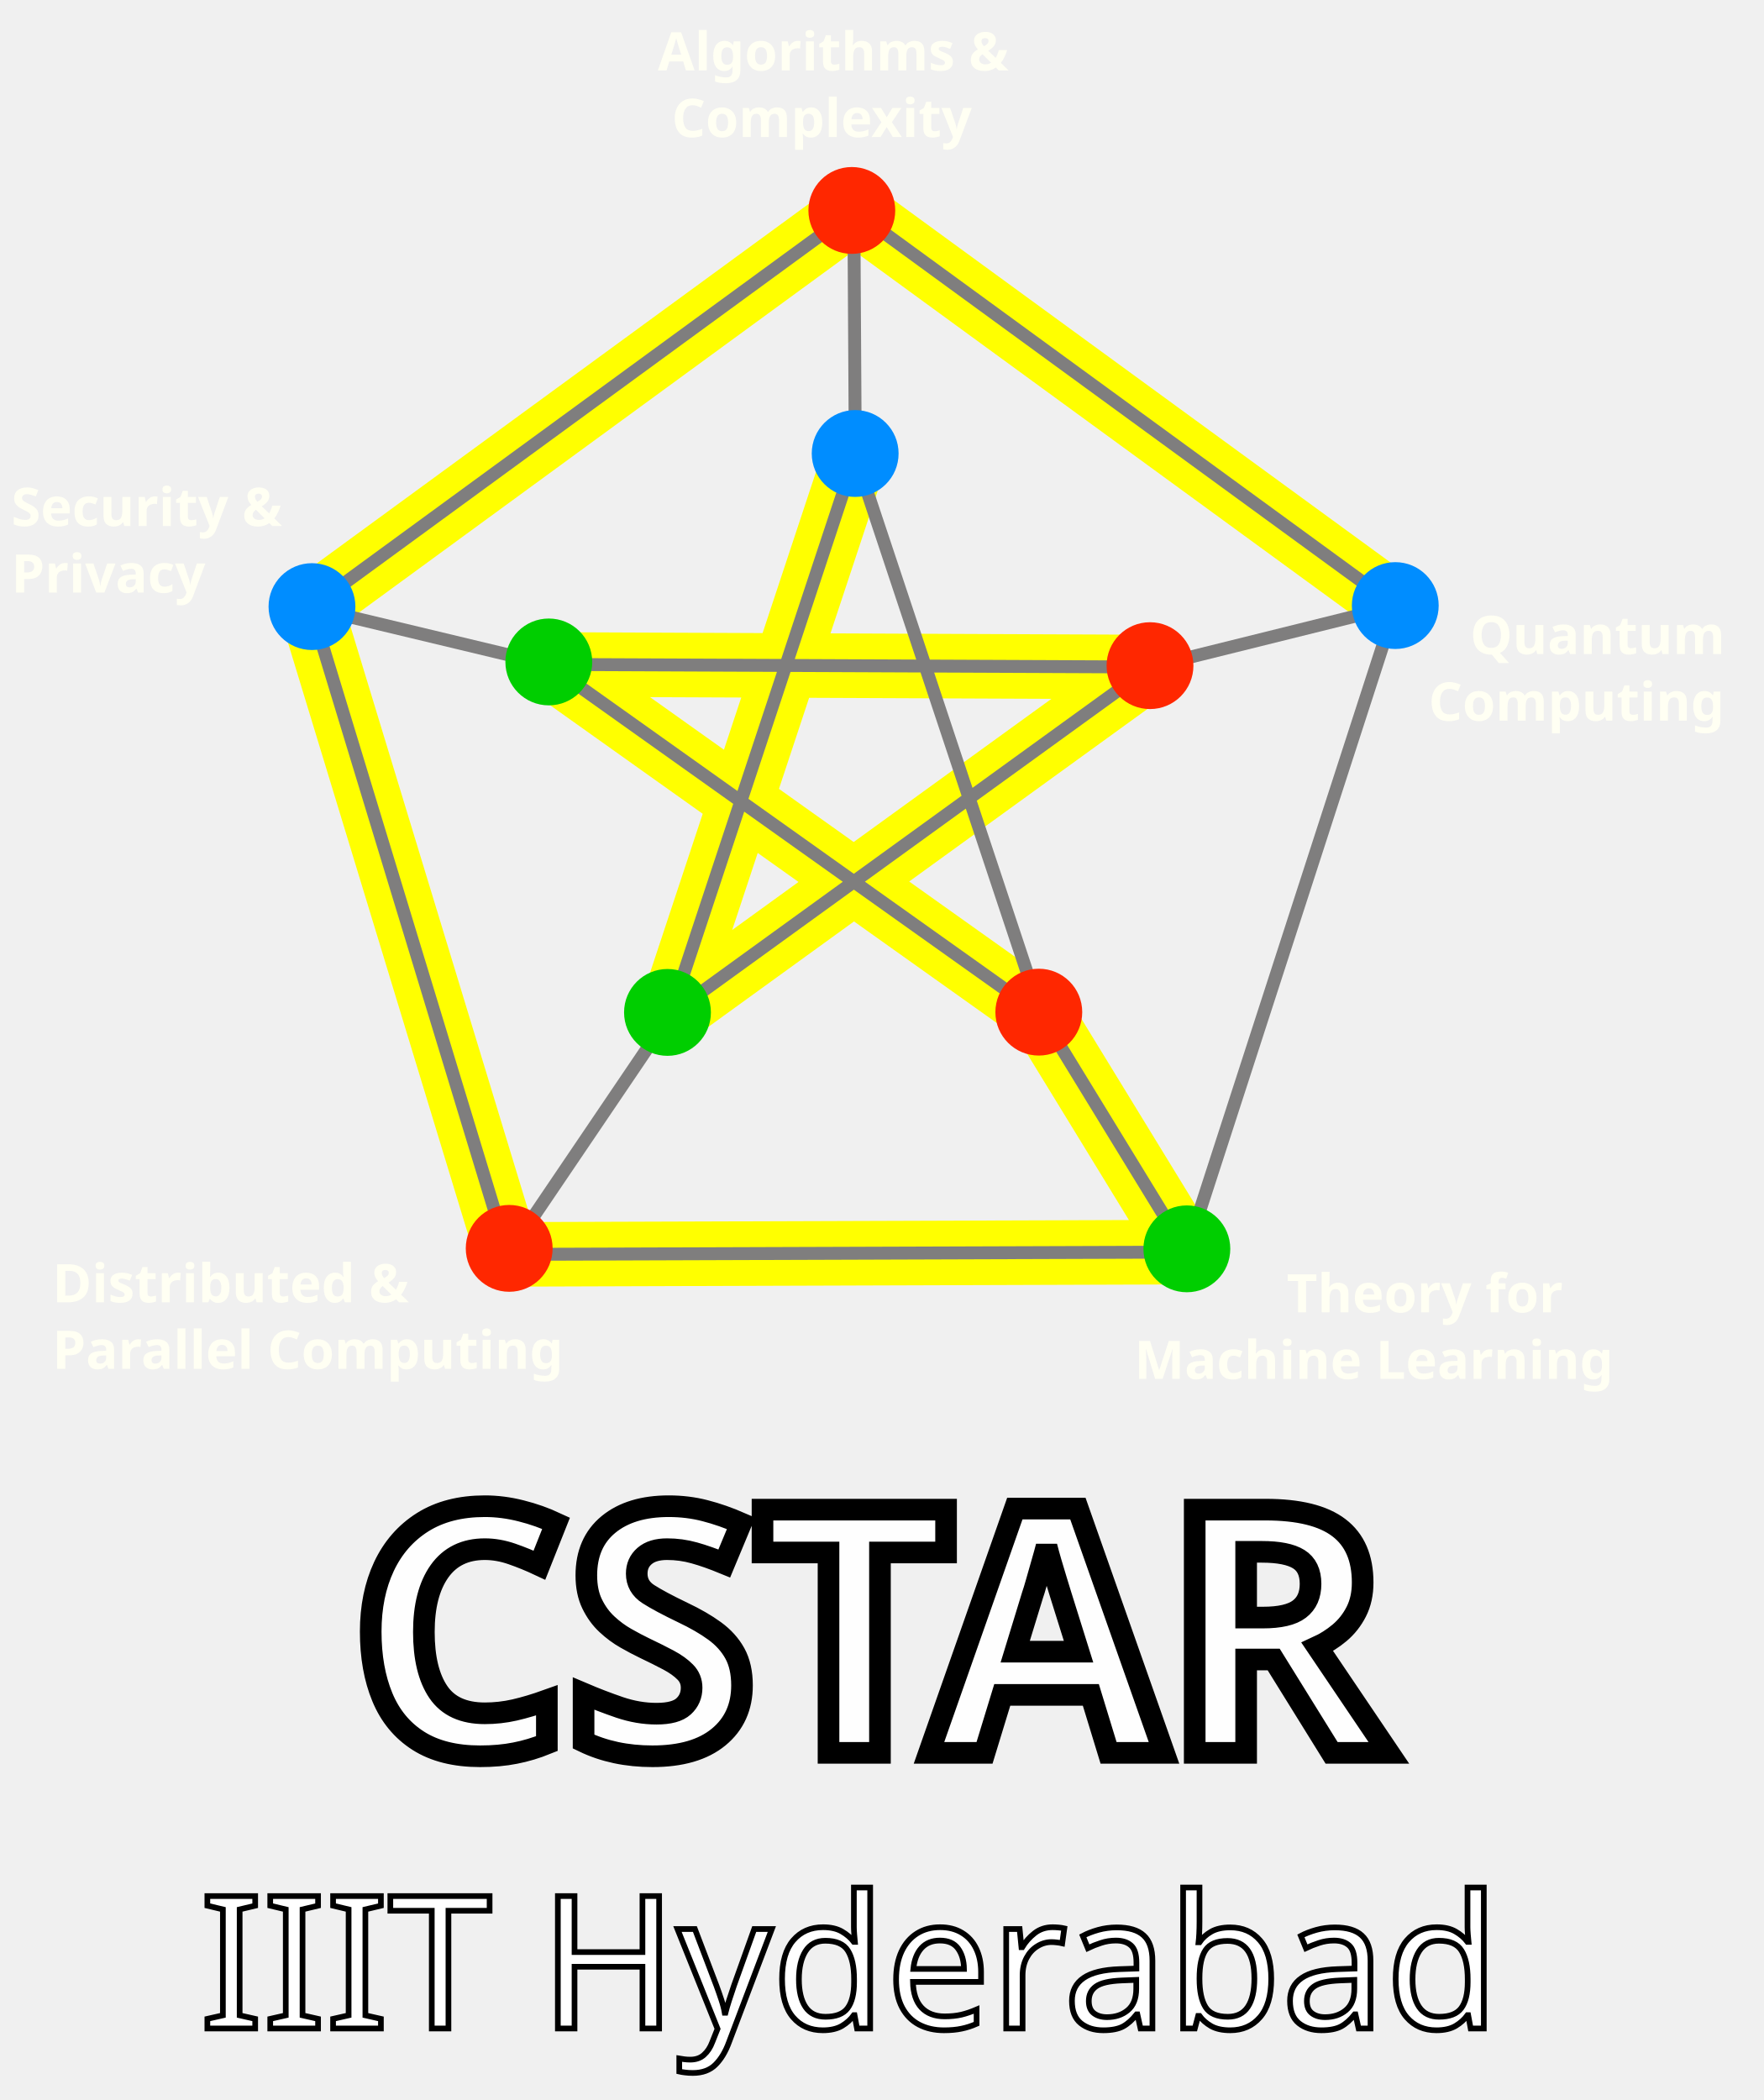
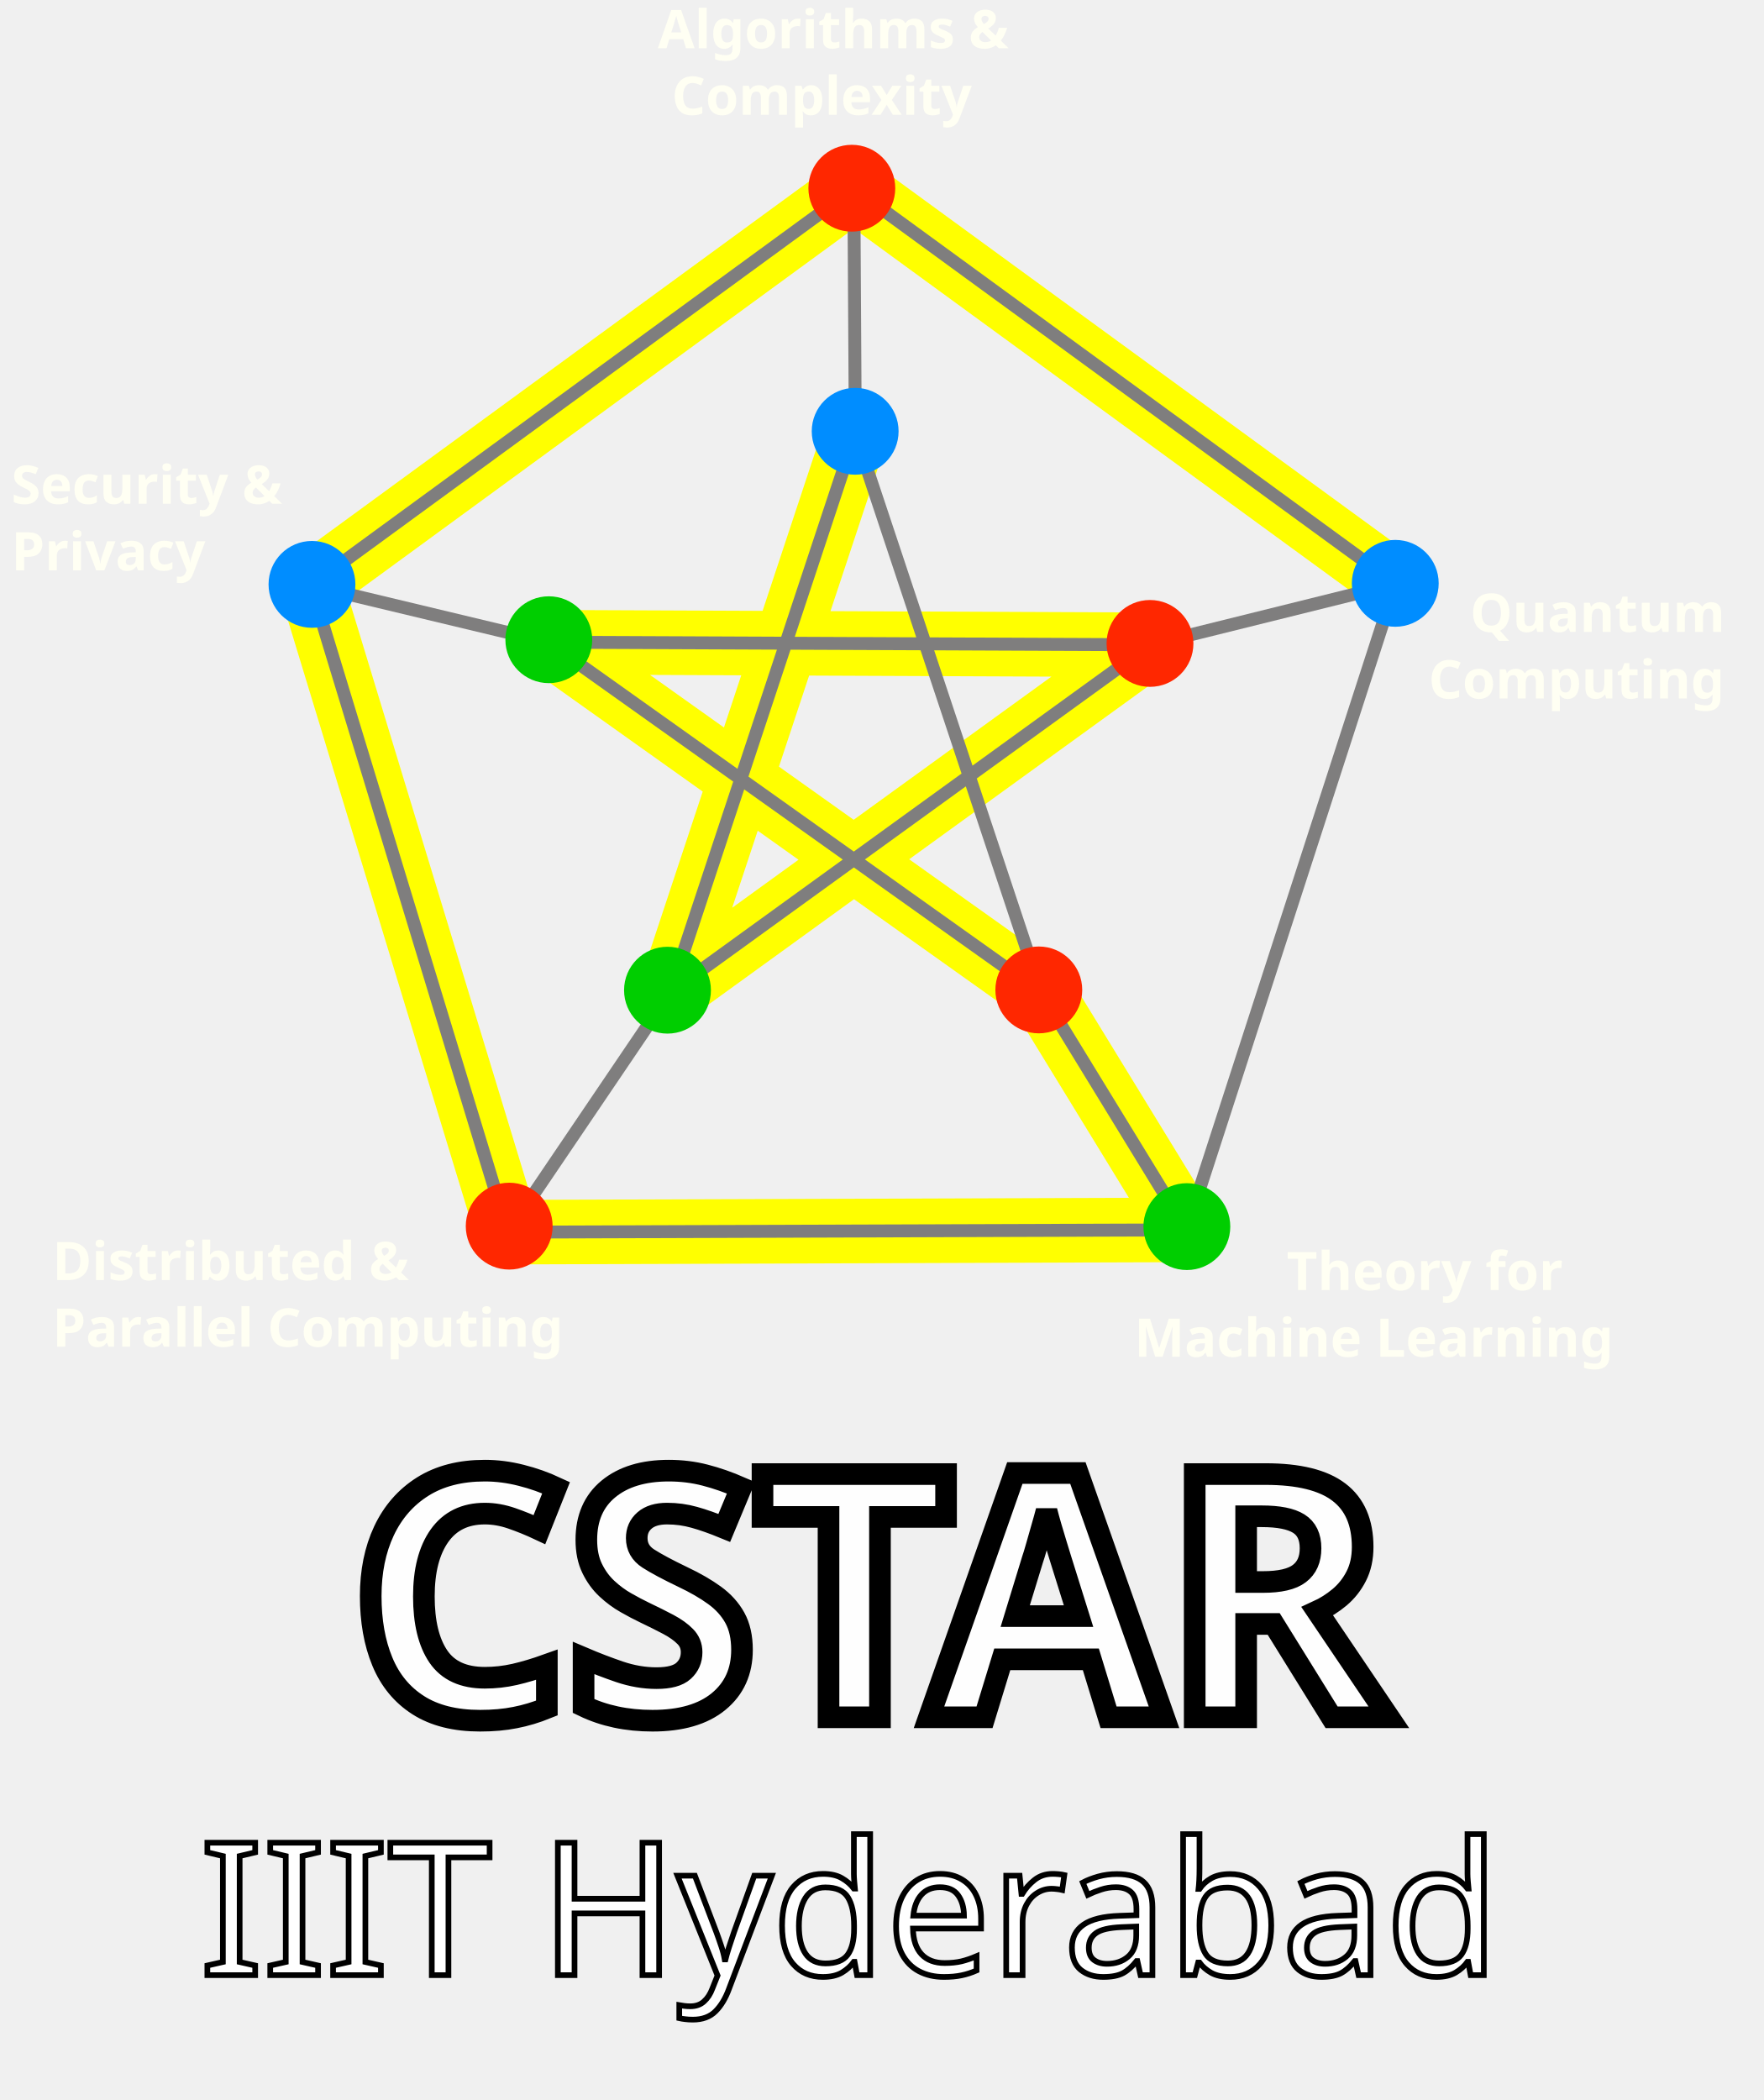
<svg xmlns="http://www.w3.org/2000/svg" xmlns:xlink="http://www.w3.org/1999/xlink" width="210mm" height="250mm" viewBox="0 0 210 250" version="1.1" id="svg5">
  <defs id="defs2" />
  <g id="layer1" />
  <g id="layer2">
-     <path style="fill:none;stroke:#ffff00;stroke-width:7.681;stroke-linecap:butt;stroke-linejoin:bevel;stroke-miterlimit:4;stroke-dasharray:none;stroke-opacity:1" d="M 166.144,72.159 101.65,25.102 37.027,72.33 60.464,149.332 141.234,149.061 123.962,120.843 65.289,79.1 136.954,79.405 79.776,120.803 101.821,54.272 v 0" id="path2645" />
+     <path style="fill:none;stroke:#ffff00;stroke-width:7.681;stroke-linecap:butt;stroke-linejoin:bevel;stroke-miterlimit:4;stroke-dasharray:none;stroke-opacity:1" d="M 166.144,69.513 101.65,22.456 37.027,69.684 60.464,146.686 141.234,146.415 123.962,118.197 65.289,76.454 136.954,76.759 79.776,118.157 101.821,51.626 v 0" id="path2645" />
  </g>
-   <g id="g1489" transform="matrix(0.7258061,0,0,0.7258061,23.98012,-15.27098)">
+   <g id="g1489" transform="matrix(0.7258061,0,0,0.7258061,23.98012,-17.91682)">
    <path style="fill:none;stroke:#7f7e7e;stroke-width:2.117;stroke-linecap:butt;stroke-linejoin:miter;stroke-miterlimit:4;stroke-dasharray:none;stroke-opacity:1" d="M 195.87,120.459 C 107.012,55.625 107.012,55.625 107.012,55.625 L 17.975,120.694 50.267,226.786 161.55,226.412 Z" id="path1413" />
    <path style="fill:none;stroke:#7f7e7e;stroke-width:2.117;stroke-linecap:butt;stroke-linejoin:miter;stroke-miterlimit:4;stroke-dasharray:none;stroke-opacity:1" d="m 107.012,55.625 c 0.236,40.191 0.236,40.191 0.236,40.191 v 0 0 0" id="path1417" />
    <path style="fill:none;stroke:#7f7e7e;stroke-width:2.117;stroke-linecap:butt;stroke-linejoin:miter;stroke-miterlimit:4;stroke-dasharray:none;stroke-opacity:1" d="m 155.654,130.442 40.217,-9.983" id="path1419" />
    <path style="fill:none;stroke:#7f7e7e;stroke-width:2.117;stroke-linecap:butt;stroke-linejoin:miter;stroke-miterlimit:4;stroke-dasharray:none;stroke-opacity:1" d="M 56.914,130.023 17.975,120.694" id="path1421" />
    <path style="fill:none;stroke:#7f7e7e;stroke-width:2.117;stroke-linecap:butt;stroke-linejoin:miter;stroke-miterlimit:4;stroke-dasharray:none;stroke-opacity:1" d="M 76.875,187.479 50.267,226.786" id="path1423" />
    <path style="fill:none;stroke:#7f7e7e;stroke-width:2.117;stroke-linecap:butt;stroke-linejoin:miter;stroke-miterlimit:4;stroke-dasharray:none;stroke-opacity:1" d="m 137.753,187.535 23.797,38.877" id="path1425" />
    <path style="fill:none;stroke:#7f7e7e;stroke-width:2.117;stroke-linecap:butt;stroke-linejoin:miter;stroke-miterlimit:4;stroke-dasharray:none;stroke-opacity:1" d="m 76.875,187.479 30.373,-91.664 30.505,91.72 -80.839,-57.513 98.74,0.42 -78.779,57.037" id="path1686" />
-     <text xml:space="preserve" style="font-style:normal;font-weight:normal;font-size:55.867px;line-height:1.25;font-family:sans-serif;fill:#fefefe;fill-opacity:1;stroke:#000000;stroke-width:3.547;stroke-miterlimit:4;stroke-dasharray:none;stroke-opacity:1" x="24.53" y="308.543" id="text4261">
-       <tspan id="tspan4259" style="font-style:normal;font-variant:normal;font-weight:bold;font-stretch:normal;font-size:55.867px;font-family:'Cascadia Code';-inkscape-font-specification:'Cascadia Code, Bold';font-variant-ligatures:normal;font-variant-caps:normal;font-variant-numeric:normal;font-variant-east-asian:normal;fill:#fefefe;fill-opacity:1;stroke:#000000;stroke-width:3.547;stroke-miterlimit:4;stroke-dasharray:none;stroke-opacity:1" x="24.53" y="308.543">CSTAR</tspan>
+     <text xml:space="preserve" style="font-style:normal;font-weight:normal;font-size:55.867px;line-height:1.25;font-family:sans-serif;fill:#fefefe;fill-opacity:1;stroke:#000000;stroke-width:3.547;stroke-miterlimit:4;stroke-dasharray:none;stroke-opacity:1" x="24.53" y="306.356" id="text4261">
+       <tspan id="tspan4259" style="font-style:normal;font-variant:normal;font-weight:bold;font-stretch:normal;font-size:55.867px;font-family:'Cascadia Code';-inkscape-font-specification:'Cascadia Code, Bold';font-variant-ligatures:normal;font-variant-caps:normal;font-variant-numeric:normal;font-variant-east-asian:normal;fill:#fefefe;fill-opacity:1;stroke:#000000;stroke-width:3.547;stroke-miterlimit:4;stroke-dasharray:none;stroke-opacity:1" x="24.53" y="306.356">CSTAR</tspan>
    </text>
    <a id="a80265" />
    <text xml:space="preserve" style="font-style:normal;font-variant:normal;font-weight:bold;font-stretch:normal;font-size:8.736px;line-height:1.25;font-family:sans-serif;-inkscape-font-specification:'sans-serif, Bold';font-variant-ligatures:normal;font-variant-caps:normal;font-variant-numeric:normal;font-variant-east-asian:normal;fill:#fffff3;fill-opacity:1;stroke:none;stroke-width:0.218" x="74.863" y="32.595" id="text13423">
      <tspan style="font-style:normal;font-variant:normal;font-weight:bold;font-stretch:normal;font-size:8.736px;font-family:sans-serif;-inkscape-font-specification:'sans-serif, Bold';font-variant-ligatures:normal;font-variant-caps:normal;font-variant-numeric:normal;font-variant-east-asian:normal;fill:#fffff3;fill-opacity:1;stroke-width:0.218" x="74.863" y="32.595" id="tspan28599">Algorithms &amp;</tspan>
      <tspan style="font-style:normal;font-variant:normal;font-weight:bold;font-stretch:normal;font-size:8.736px;font-family:sans-serif;-inkscape-font-specification:'sans-serif, Bold';font-variant-ligatures:normal;font-variant-caps:normal;font-variant-numeric:normal;font-variant-east-asian:normal;fill:#fffff3;fill-opacity:1;stroke-width:0.218" x="74.863" y="43.515" id="tspan58087"> Complexity</tspan>
    </text>
    <text xml:space="preserve" style="font-style:normal;font-variant:normal;font-weight:bold;font-stretch:normal;font-size:8.736px;line-height:1.25;font-family:sans-serif;-inkscape-font-specification:'sans-serif, Bold';font-variant-ligatures:normal;font-variant-caps:normal;font-variant-numeric:normal;font-variant-east-asian:normal;fill:#fffff3;fill-opacity:1;stroke:none;stroke-width:0.218" x="-31.189" y="107.316" id="text13423-4">
      <tspan style="font-style:normal;font-variant:normal;font-weight:bold;font-stretch:normal;font-size:8.736px;font-family:sans-serif;-inkscape-font-specification:'sans-serif, Bold';font-variant-ligatures:normal;font-variant-caps:normal;font-variant-numeric:normal;font-variant-east-asian:normal;fill:#fffff3;fill-opacity:1;stroke-width:0.218" x="-31.189" y="107.316" id="tspan28599-6">Security &amp;</tspan>
      <tspan style="font-style:normal;font-variant:normal;font-weight:bold;font-stretch:normal;font-size:8.736px;font-family:sans-serif;-inkscape-font-specification:'sans-serif, Bold';font-variant-ligatures:normal;font-variant-caps:normal;font-variant-numeric:normal;font-variant-east-asian:normal;fill:#fffff3;fill-opacity:1;stroke-width:0.218" x="-31.189" y="118.236" id="tspan58087-2">Privacy</tspan>
    </text>
    <text xml:space="preserve" style="font-style:normal;font-variant:normal;font-weight:bold;font-stretch:normal;font-size:8.736px;line-height:1.25;font-family:sans-serif;-inkscape-font-specification:'sans-serif, Bold';font-variant-ligatures:normal;font-variant-caps:normal;font-variant-numeric:normal;font-variant-east-asian:normal;fill:#fffff3;fill-opacity:1;stroke:none;stroke-width:0.218" x="-24.443" y="234.643" id="text13423-4-6">
      <tspan style="font-style:normal;font-variant:normal;font-weight:bold;font-stretch:normal;font-size:8.736px;font-family:sans-serif;-inkscape-font-specification:'sans-serif, Bold';font-variant-ligatures:normal;font-variant-caps:normal;font-variant-numeric:normal;font-variant-east-asian:normal;fill:#fffff3;fill-opacity:1;stroke-width:0.218" x="-24.443" y="234.643" id="tspan72859">Distributed &amp;</tspan>
      <tspan style="font-style:normal;font-variant:normal;font-weight:bold;font-stretch:normal;font-size:8.736px;font-family:sans-serif;-inkscape-font-specification:'sans-serif, Bold';font-variant-ligatures:normal;font-variant-caps:normal;font-variant-numeric:normal;font-variant-east-asian:normal;fill:#fffff3;fill-opacity:1;stroke-width:0.218" x="-24.443" y="245.563" id="tspan77664">Parallel Computing</tspan>
    </text>
    <text xml:space="preserve" style="font-style:normal;font-variant:normal;font-weight:bold;font-stretch:normal;font-size:8.736px;line-height:1.25;font-family:sans-serif;-inkscape-font-specification:'sans-serif, Bold';font-variant-ligatures:normal;font-variant-caps:normal;font-variant-numeric:normal;font-variant-east-asian:normal;fill:#fffff3;fill-opacity:1;stroke:none;stroke-width:0.218" x="153.013" y="236.29" id="text13423-4-6-6">
      <tspan style="font-style:normal;font-variant:normal;font-weight:bold;font-stretch:normal;font-size:8.736px;font-family:sans-serif;-inkscape-font-specification:'sans-serif, Bold';font-variant-ligatures:normal;font-variant-caps:normal;font-variant-numeric:normal;font-variant-east-asian:normal;fill:#fffff3;fill-opacity:1;stroke-width:0.218" x="153.013" y="236.29" id="tspan77664-2">           Theory for </tspan>
      <tspan style="font-style:normal;font-variant:normal;font-weight:bold;font-stretch:normal;font-size:8.736px;font-family:sans-serif;-inkscape-font-specification:'sans-serif, Bold';font-variant-ligatures:normal;font-variant-caps:normal;font-variant-numeric:normal;font-variant-east-asian:normal;fill:#fffff3;fill-opacity:1;stroke-width:0.218" x="153.013" y="247.21" id="tspan79165">Machine Learning</tspan>
    </text>
    <text xml:space="preserve" style="font-style:normal;font-variant:normal;font-weight:bold;font-stretch:normal;font-size:8.736px;line-height:1.25;font-family:sans-serif;-inkscape-font-specification:'sans-serif, Bold';font-variant-ligatures:normal;font-variant-caps:normal;font-variant-numeric:normal;font-variant-east-asian:normal;fill:#fffff3;fill-opacity:1;stroke:none;stroke-width:0.218" x="201.275" y="128.318" id="text13423-4-6-9">
      <tspan style="font-style:normal;font-variant:normal;font-weight:bold;font-stretch:normal;font-size:8.736px;font-family:sans-serif;-inkscape-font-specification:'sans-serif, Bold';font-variant-ligatures:normal;font-variant-caps:normal;font-variant-numeric:normal;font-variant-east-asian:normal;fill:#fffff3;fill-opacity:1;stroke-width:0.218" x="201.275" y="128.318" id="tspan58087-2-5-8">   Quantum</tspan>
      <tspan style="font-style:normal;font-variant:normal;font-weight:bold;font-stretch:normal;font-size:8.736px;font-family:sans-serif;-inkscape-font-specification:'sans-serif, Bold';font-variant-ligatures:normal;font-variant-caps:normal;font-variant-numeric:normal;font-variant-east-asian:normal;fill:#fffff3;fill-opacity:1;stroke-width:0.218" x="201.275" y="139.238" id="tspan72859-7">Computing</tspan>
    </text>
-     <a id="a94381" xlink:href="https://iiit.ac.in">
+     <a id="a94381" xlink:href="https://iiit.ac.in" transform="translate(0,-5.103521)">
      <text xml:space="preserve" style="font-style:normal;font-weight:normal;font-size:30.417px;line-height:1.25;font-family:sans-serif;fill:#000000;fill-opacity:1;stroke:#000000;stroke-width:0.93;stroke-miterlimit:4;stroke-dasharray:none;stroke-opacity:1" x="-0.248" y="353.754" id="text82618">
        <tspan id="tspan82616" style="fill:#ffffff;fill-opacity:1;stroke:#000000;stroke-width:0.93;stroke-miterlimit:4;stroke-dasharray:none;stroke-opacity:1" x="-0.248" y="353.754">IIIT Hyderabad</tspan>
      </text>
    </a>
  </g>
-   <g id="g1501" transform="matrix(0.7258061,0,0,0.7258061,23.98012,-15.27098)">
+   <g id="g1501" transform="matrix(0.7258061,0,0,0.7258061,23.98012,-17.91682)">
    <circle style="fill:#008dff;fill-opacity:1;stroke:none;stroke-width:6.454;stroke-linecap:round;stroke-linejoin:bevel;paint-order:markers stroke fill" id="path853-8" cx="195.814" cy="120.366" r="7.122" />
    <circle style="fill:#ff2700;fill-opacity:1;stroke:none;stroke-width:6.454;stroke-linecap:round;stroke-linejoin:bevel;paint-order:markers stroke fill" id="path853" cx="106.678" cy="55.558" r="7.122" />
    <circle style="fill:#008dff;fill-opacity:1;stroke:none;stroke-width:6.454;stroke-linecap:round;stroke-linejoin:bevel;paint-order:markers stroke fill" id="path853-8-6" cx="18.131" cy="120.536" r="7.122" />
    <circle style="fill:#008dff;fill-opacity:1;stroke:none;stroke-width:6.454;stroke-linecap:round;stroke-linejoin:bevel;paint-order:markers stroke fill" id="path853-8-6-0" cx="107.226" cy="95.424" r="7.122" />
    <circle style="fill:#00ce00;fill-opacity:1;stroke:none;stroke-width:6.454;stroke-linecap:round;stroke-linejoin:bevel;paint-order:markers stroke fill" id="path853-8-6-0-4" cx="56.977" cy="129.613" r="7.122" />
    <circle style="fill:#ff2700;fill-opacity:1;stroke:none;stroke-width:6.454;stroke-linecap:round;stroke-linejoin:bevel;paint-order:markers stroke fill" id="path853-8-6-0-4-8" cx="155.585" cy="130.221" r="7.122" />
    <circle style="fill:#ff2700;fill-opacity:1;stroke:none;stroke-width:6.454;stroke-linecap:round;stroke-linejoin:bevel;paint-order:markers stroke fill" id="path853-8-6-0-4-88" cx="137.347" cy="187.054" r="7.122" />
    <circle style="fill:#00ce00;fill-opacity:1;stroke:none;stroke-width:6.454;stroke-linecap:round;stroke-linejoin:bevel;paint-order:markers stroke fill" id="path853-8-6-0-4-9" cx="76.443" cy="187.097" r="7.122" />
    <circle style="fill:#ff2700;fill-opacity:1;stroke:none;stroke-width:6.454;stroke-linecap:round;stroke-linejoin:bevel;paint-order:markers stroke fill" id="path853-8-6-0-4-7" cx="50.48" cy="225.799" r="7.122" />
    <circle style="fill:#00ce00;fill-opacity:1;stroke:none;stroke-width:6.454;stroke-linecap:round;stroke-linejoin:bevel;paint-order:markers stroke fill" id="path853-8-6-0-4-76" cx="161.63" cy="225.876" r="7.122" />
  </g>
</svg>
